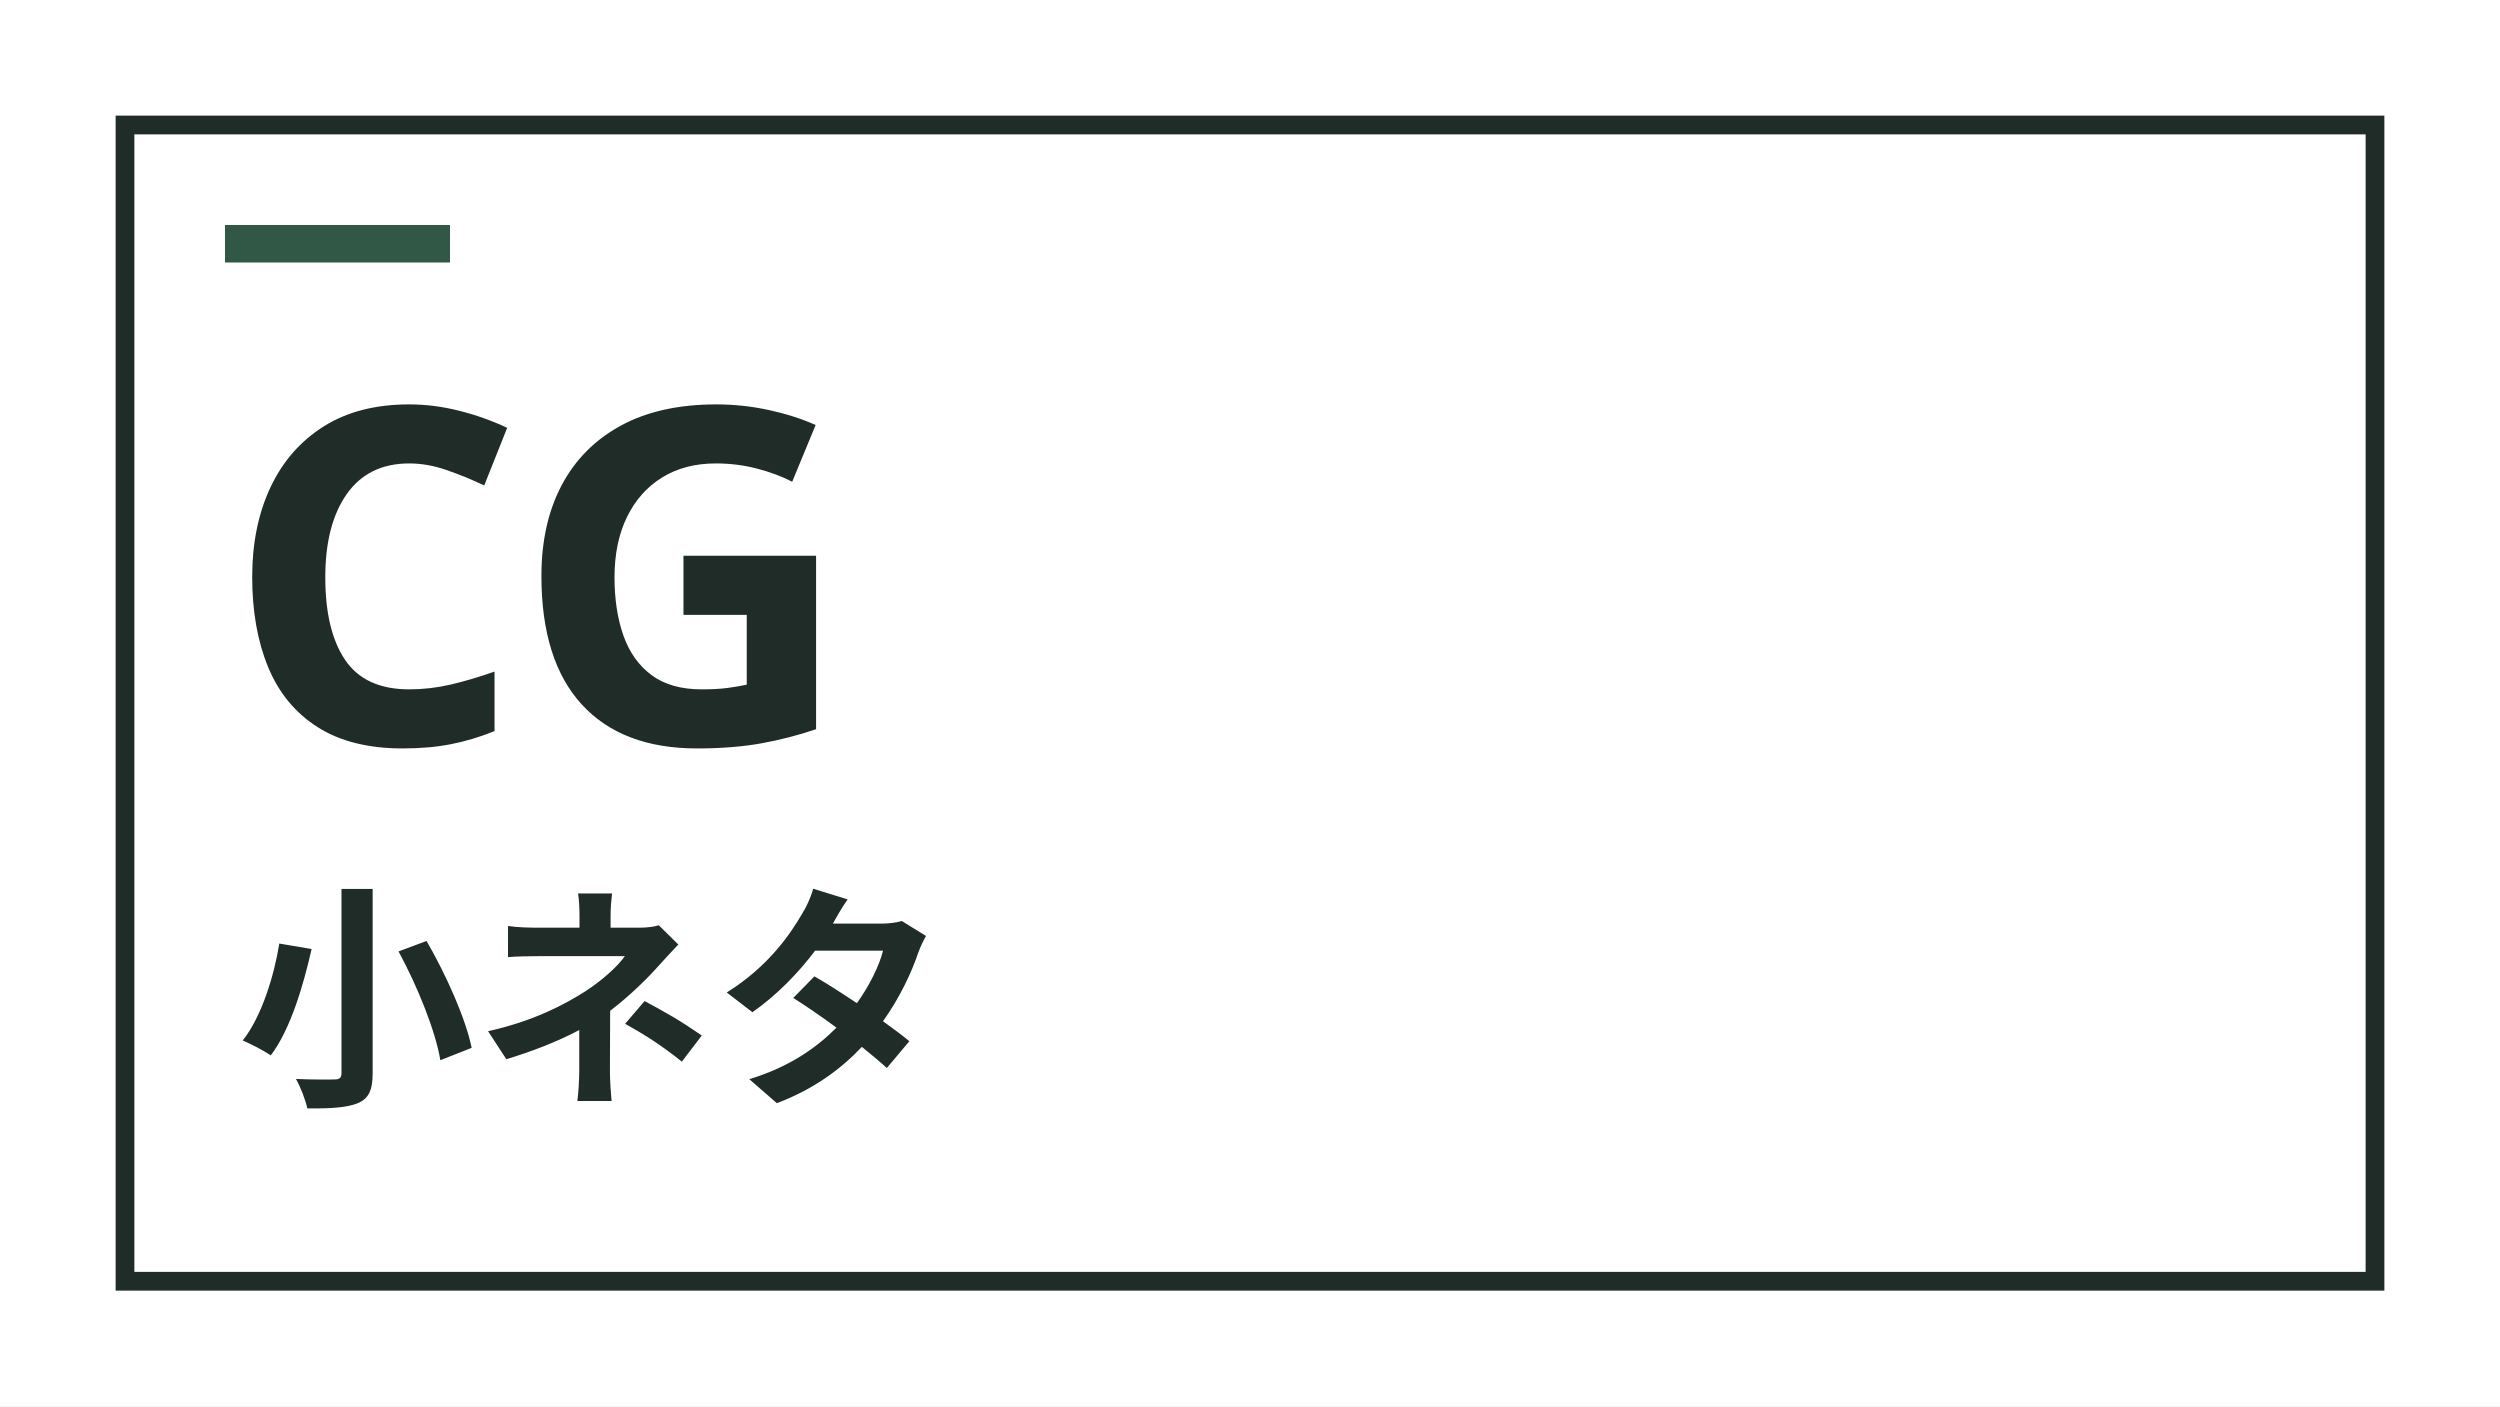
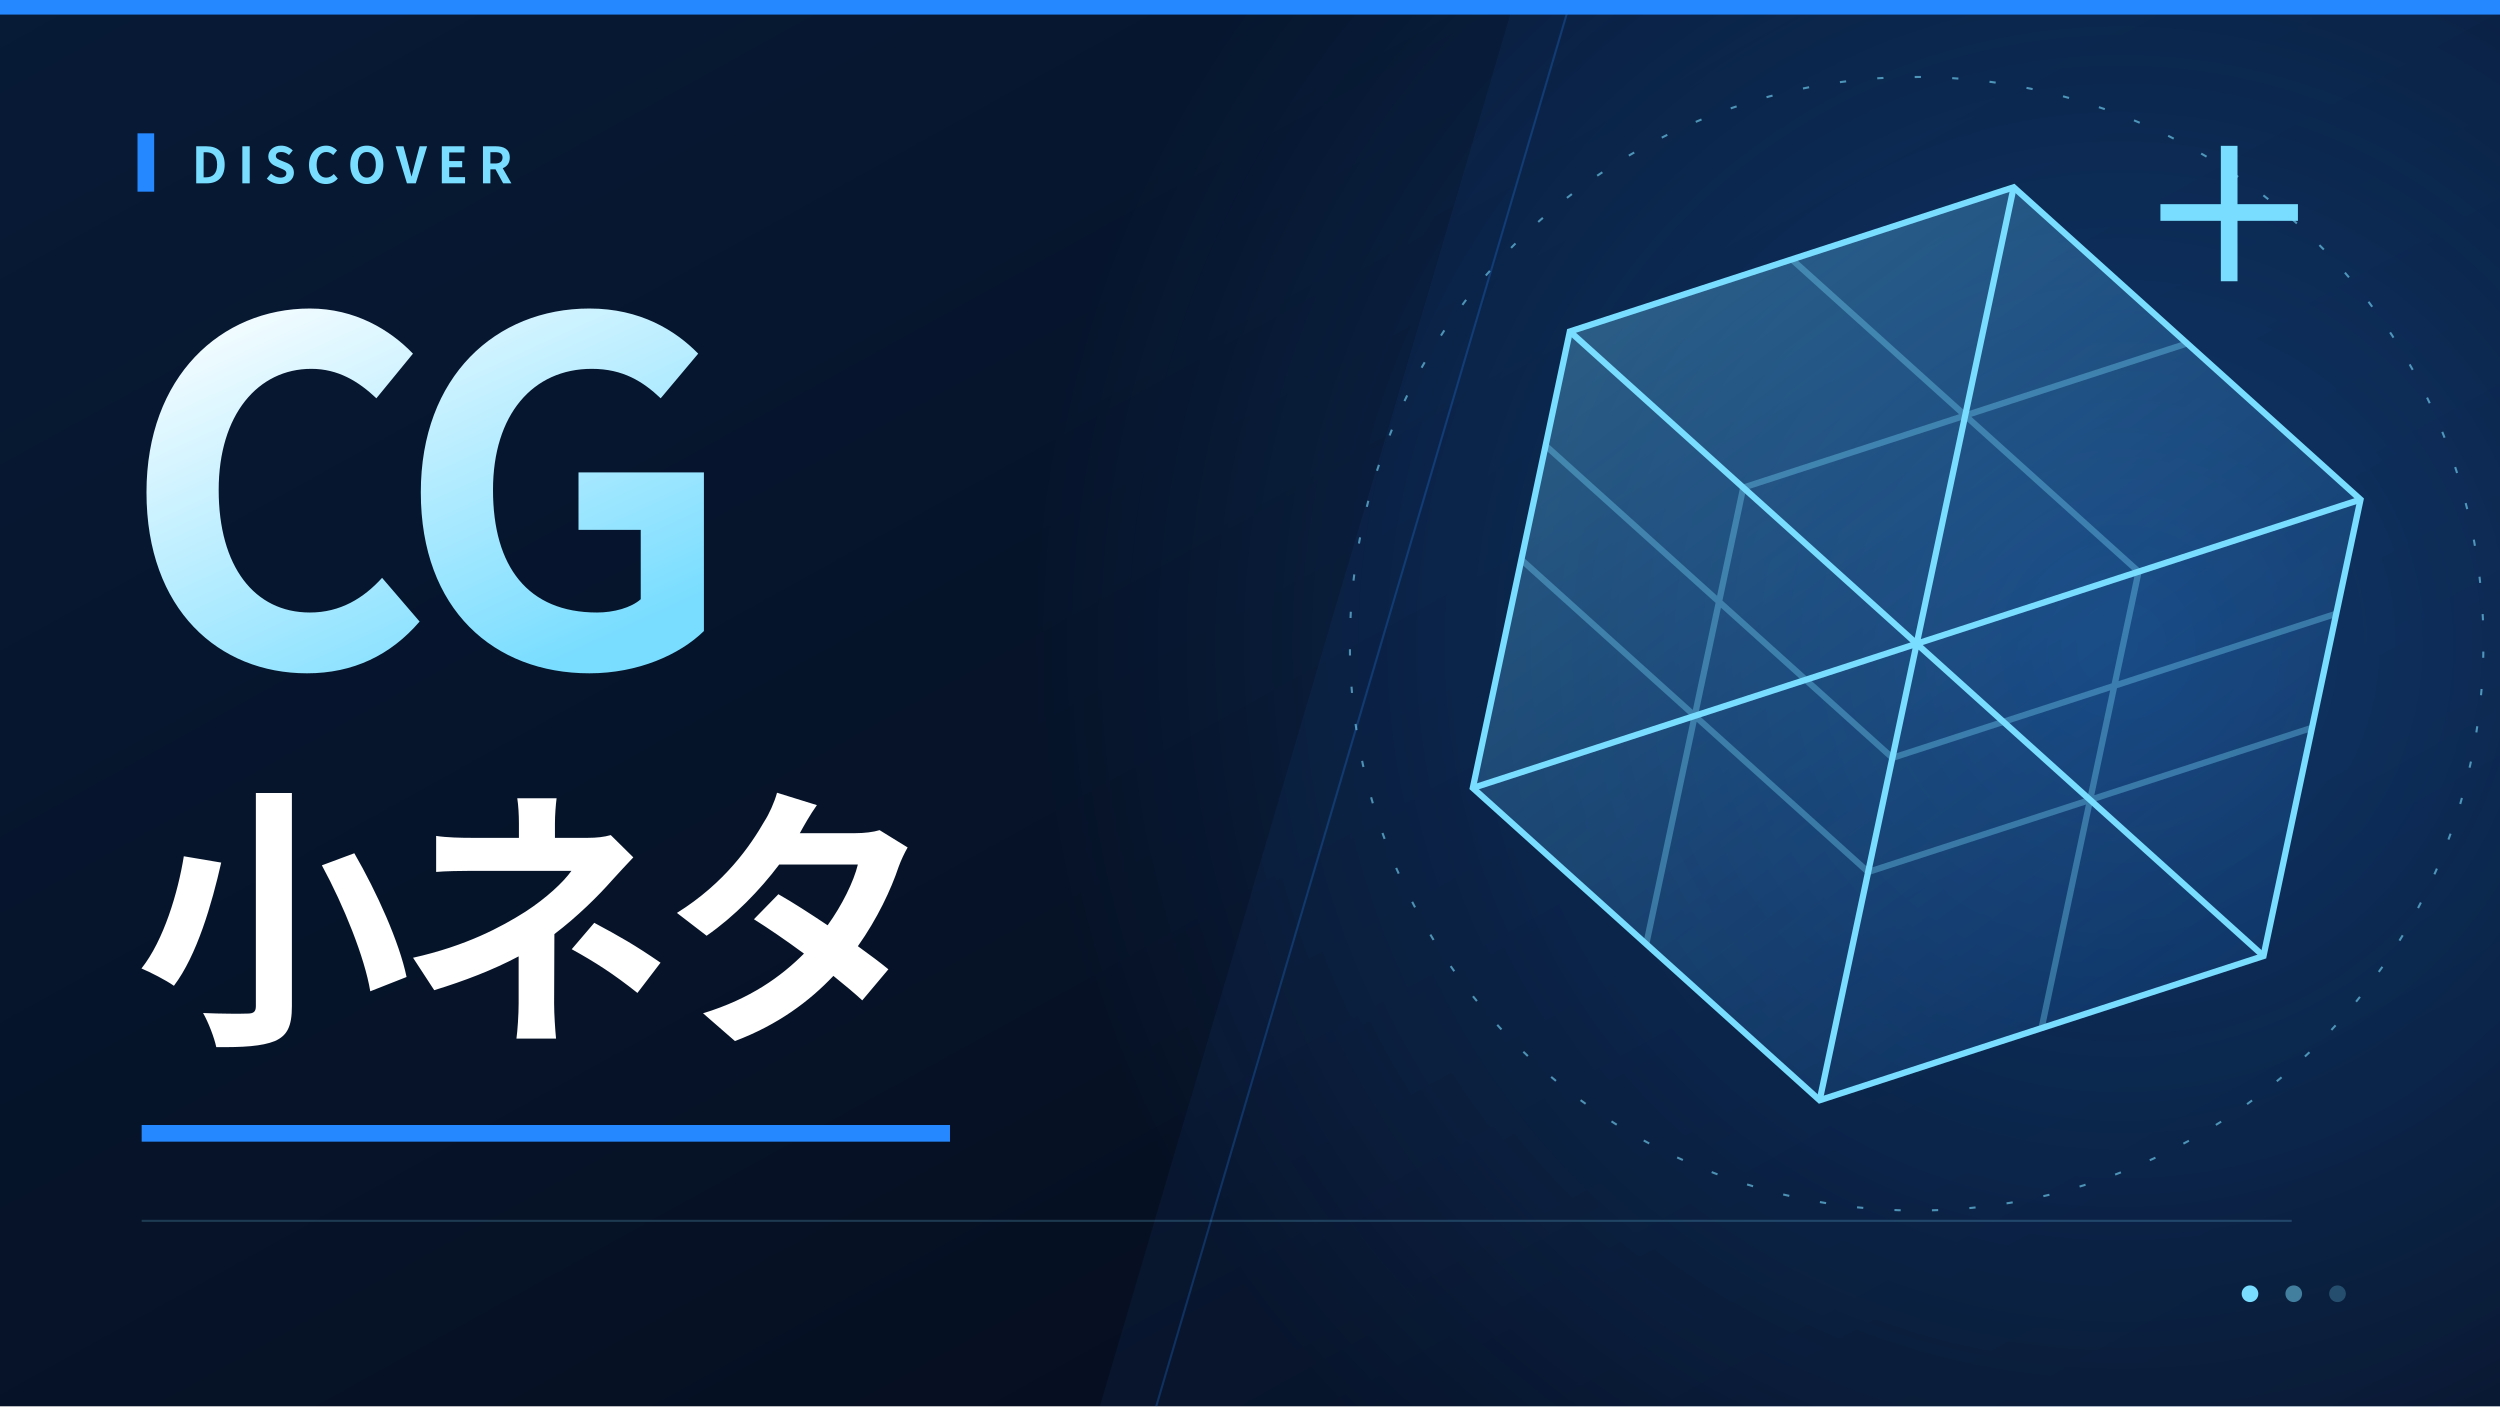
- <svg xmlns="http://www.w3.org/2000/svg" width="800" height="450" viewBox="0 0 800 450">
-   <rect width="800" height="450" fill="#fff" />
-   <path d="M40 40h720v370H40z" fill="none" stroke="#202c28" stroke-width="6" />
-   <path d="M72 78h72" stroke="#315846" stroke-width="12" />
-   <g fill="#202c28" font-family="Noto Sans JP,Yu Gothic,Meiryo,sans-serif" font-weight="900">
-     <text x="72" y="238" font-size="150">CG</text>
-     <text x="76" y="348" font-size="76">小ネタ</text>
+ <svg xmlns="http://www.w3.org/2000/svg" width="800" height="450" viewBox="0 0 800 450" role="img" aria-label="CG小ネタ" version="1.1" id="svg18">
+   <defs id="defs8">
+     <linearGradient id="bg" x2="1" y2="1">
+       <stop stop-color="#071a36" id="stop1" />
+       <stop offset="1" stop-color="#050b19" id="stop2" />
+     </linearGradient>
+     <linearGradient id="accent" x2="1" y2="1">
+       <stop stop-color="#79ddff" stop-opacity=".35" id="stop3" />
+       <stop offset="1" stop-color="#2588ff" stop-opacity=".08" id="stop4" />
+     </linearGradient>
+     <linearGradient id="text" x2=".7" y2="1">
+       <stop stop-color="#fff" id="stop5" />
+       <stop offset="1" stop-color="#79ddff" id="stop6" />
+     </linearGradient>
+     <radialGradient id="glow">
+       <stop stop-color="#2588ff" stop-opacity=".28" id="stop7" />
+       <stop offset="1" stop-color="#2588ff" stop-opacity="0" id="stop8" />
+     </radialGradient>
+   </defs>
+   <g transform="scale(0.6666667)">
+     <rect width="1200" height="675" fill="url(#bg)" id="rect8" />
+     <ellipse cx="1020" cy="310" rx="530" ry="520" fill="url(#glow)" id="ellipse8" />
+     <path d="M727 0H1200V675H528Z" fill="#2588ff" opacity=".055" id="path8" />
+     <path d="M754 0 555 675" stroke="#2588ff" opacity=".24" id="path9" />
+     <g fill="none" stroke="#79ddff" stroke-width="3" transform="translate(920 309) rotate(12)" id="g12">
+       <path d="M0-224 194-112V112L0 224-194 112V-112Z" fill="url(#accent)" id="path10" />
+       <path d="M0 0 194-112M0 0-194-112M0 0V224M0-224V0M-194 112 0 0 194 112" id="path11" />
+       <path d="M-97-168 97-56V168M97-168-97-56V168M-194 0 0 112 194 0M-194-56 0 56 194-56" opacity=".35" id="path12" />
+       <circle r="272" stroke-width="1" stroke-dasharray="3 15" opacity=".6" id="circle12" />
+     </g>
+     <path d="M0 0H1200" stroke="#2588ff" stroke-width="14" id="path13" />
+     <g font-family="Noto Sans CJK JP,Noto Sans JP,Yu Gothic,Meiryo,sans-serif" font-weight="900" id="g15">
+       <rect x="66" y="64" width="8" height="28" fill="#2588ff" id="rect13" />
+       <path d="m 94.184,88 h 5.064 c 5.256,0 8.592,-2.976 8.592,-8.976 0,-5.976 -3.336,-8.808 -8.784,-8.808 h -4.872 z m 3.552,-2.88 V 73.072 h 1.08 c 3.336,0 5.4,1.632 5.4,5.952 0,4.32 -2.064,6.096 -5.4,6.096 z M 116.32,88 h 3.552 V 70.216 h -3.552 z m 18.224,0.336 c 4.104,0 6.528,-2.472 6.528,-5.376 0,-2.568 -1.416,-3.96 -3.576,-4.848 l -2.328,-0.936 c -1.512,-0.624 -2.76,-1.08 -2.76,-2.352 0,-1.176 0.96,-1.872 2.52,-1.872 1.488,0 2.664,0.552 3.792,1.464 l 1.8,-2.208 c -1.44,-1.464 -3.504,-2.304 -5.592,-2.304 -3.576,0 -6.144,2.256 -6.144,5.136 0,2.592 1.824,4.032 3.624,4.752 l 2.352,1.032 c 1.584,0.672 2.688,1.08 2.688,2.4 0,1.248 -0.984,2.04 -2.832,2.04 -1.56,0 -3.264,-0.792 -4.512,-1.968 l -2.04,2.448 c 1.728,1.68 4.104,2.592 6.48,2.592 z m 21.896,0 c 2.328,0 4.224,-0.912 5.688,-2.616 l -1.896,-2.208 c -0.936,1.032 -2.112,1.752 -3.648,1.752 -2.808,0 -4.608,-2.328 -4.608,-6.192 0,-3.816 1.992,-6.12 4.68,-6.12 1.344,0 2.376,0.624 3.288,1.488 l 1.848,-2.256 c -1.152,-1.2 -2.928,-2.28 -5.208,-2.28 -4.488,0 -8.256,3.432 -8.256,9.288 0,5.928 3.648,9.144 8.112,9.144 z m 19.64,0 c 4.704,0 7.944,-3.528 7.944,-9.312 0,-5.76 -3.24,-9.12 -7.944,-9.12 -4.704,0 -7.944,3.36 -7.944,9.12 0,5.784 3.24,9.312 7.944,9.312 z m 0,-3.072 c -2.64,0 -4.296,-2.448 -4.296,-6.24 0,-3.792 1.656,-6.072 4.296,-6.072 2.64,0 4.32,2.28 4.32,6.072 0,3.792 -1.68,6.24 -4.32,6.24 z M 195.336,88 h 4.248 l 5.424,-17.784 h -3.6 l -2.304,8.664 c -0.552,1.968 -0.936,3.744 -1.512,5.736 h -0.12 c -0.552,-1.992 -0.936,-3.768 -1.488,-5.736 l -2.328,-8.664 h -3.744 z m 16.736,0 h 11.16 v -2.976 h -7.608 v -4.752 h 6.216 v -2.976 h -6.216 v -4.104 h 7.344 v -2.976 h -10.896 z m 23.312,-9.528 v -5.424 h 2.304 c 2.28,0 3.528,0.648 3.528,2.568 0,1.896 -1.248,2.856 -3.528,2.856 z m 6.12,9.528 h 3.96 l -4.152,-7.272 c 2.04,-0.792 3.384,-2.448 3.384,-5.112 0,-4.08 -2.952,-5.4 -6.696,-5.4 h -6.168 V 88 h 3.552 v -6.72 h 2.472 z" id="text13" style="font-size:24px;letter-spacing:5;fill:#79ddff" aria-label="DISCOVER" />
+       <path d="m 147.376,323.192 c 22.116,0 40.128,-8.664 54.036,-24.852 L 183.4,277.364 c -8.892,9.804 -20.064,16.644 -34.656,16.644 -26.676,0 -43.776,-22.116 -43.776,-58.824 0,-36.252 18.924,-58.14 44.46,-58.14 12.768,0 22.572,5.928 31.236,14.136 l 17.556,-21.432 c -10.944,-11.4 -27.816,-21.66 -49.476,-21.66 -42.636,0 -78.432,32.604 -78.432,88.236 0,56.316 34.656,86.868 77.064,86.868 z m 135.552,0 c 23.256,0 43.32,-8.892 54.948,-20.292 v -76.152 h -60.192 v 27.588 h 29.868 v 33.288 c -4.56,4.104 -12.996,6.384 -20.976,6.384 -33.288,0 -49.932,-22.116 -49.932,-58.824 0,-36.252 19.152,-58.14 47.424,-58.14 15.048,0 24.624,6.156 33.06,14.136 l 18.012,-21.432 c -10.944,-11.172 -27.816,-21.66 -52.212,-21.66 -44.916,0 -80.94,32.604 -80.94,88.236 0,56.316 35.112,86.868 80.94,86.868 z" id="text14" style="font-size:228px;letter-spacing:-9;fill:url(#text)" aria-label="CG" />
+       <path d="m 122.816,380.648 v 102.3 c 0,2.64 -1.056,3.564 -3.96,3.564 -2.904,0.132 -12.672,0.132 -21.384,-0.264 2.508,4.356 5.412,11.88 6.336,16.368 12.804,0.132 21.912,-0.396 28.116,-2.904 5.94,-2.64 8.184,-6.996 8.184,-16.764 v -102.3 z m 31.68,34.716 c 10.56,19.404 20.592,44.352 23.232,60.456 l 17.424,-6.864 c -3.432,-16.632 -14.256,-40.656 -25.08,-59.4 z M 88.232,411.008 C 85.46,428.3 78.596,451.4 67.904,464.864 c 4.356,1.848 11.616,5.544 15.576,8.316 11.088,-14.652 18.216,-39.336 22.704,-59.136 z m 217.74,65.604 11.088,-14.52 c -12.672,-8.712 -19.536,-12.54 -31.812,-19.14 l -10.824,12.672 c 11.484,6.336 20.064,11.88 31.548,20.988 z m -1.98,-65.076 -10.824,-10.692 c -3.168,0.924 -6.864,1.32 -10.956,1.32 h -15.84 V 395.3 c 0,-4.092 0.396,-8.976 0.792,-12.144 h -18.876 c 0.528,3.3 0.792,8.052 0.792,12.144 v 6.864 h -22.836 c -4.62,0 -11.88,-0.132 -16.896,-0.924 v 17.292 c 4.092,-0.396 12.408,-0.528 17.16,-0.528 5.676,0 40.656,0 47.784,0 -3.828,5.412 -12.012,13.068 -22.176,19.668 -11.484,7.26 -28.38,16.368 -53.856,22.044 l 10.164,15.576 c 14.256,-4.356 28.38,-9.768 40.524,-16.236 v 22.572 c 0,5.28 -0.528,13.2 -1.056,16.896 H 266.9 c -0.396,-4.092 -0.924,-11.616 -0.924,-16.896 l 0.132,-33.264 c 10.956,-8.316 20.988,-18.216 27.72,-25.872 2.904,-3.168 6.864,-7.524 10.164,-10.956 z m 88.116,-25.08 -19.14,-5.94 c -1.188,4.488 -3.96,10.56 -6.072,13.728 -6.6,11.484 -18.876,29.568 -41.976,43.956 l 14.256,10.956 c 13.332,-9.24 25.608,-21.912 34.848,-34.188 h 37.752 c -1.98,8.184 -7.656,19.668 -14.52,29.172 -8.316,-5.544 -16.632,-10.956 -23.628,-14.916 l -11.748,12.012 c 6.732,4.224 15.444,10.164 24.024,16.5 -10.956,10.956 -25.608,21.648 -48.444,28.644 l 15.312,13.332 c 20.592,-7.788 35.64,-19.008 47.256,-31.284 5.412,4.356 10.296,8.448 13.86,11.748 l 12.54,-14.916 c -3.828,-3.168 -8.976,-6.996 -14.652,-11.088 9.372,-13.2 15.972,-27.324 19.536,-38.016 1.188,-3.3 2.904,-6.864 4.356,-9.372 l -13.464,-8.316 c -2.904,0.924 -7.392,1.452 -11.484,1.452 h -26.796 c 1.584,-2.904 4.884,-8.844 8.184,-13.464 z" id="text15" style="font-size:132px;letter-spacing:-6;fill:#ffffff" aria-label="小ネタ" />
+     </g>
+     <path d="M68 544H456" stroke="#2588ff" stroke-width="8" id="path15" />
+     <path d="M68 586H1100" stroke="#79ddff" stroke-opacity=".2" id="path16" />
+     <g fill="#79ddff" id="g18">
+       <circle cx="1080" cy="621" r="4" id="circle16" />
+       <circle cx="1101" cy="621" r="4" opacity=".5" id="circle17" />
+       <circle cx="1122" cy="621" r="4" opacity=".25" id="circle18" />
+     </g>
+     <path d="M1070 70v65M1037 102h66" stroke="#79ddff" stroke-width="8" id="path18" />
  </g>
</svg>
